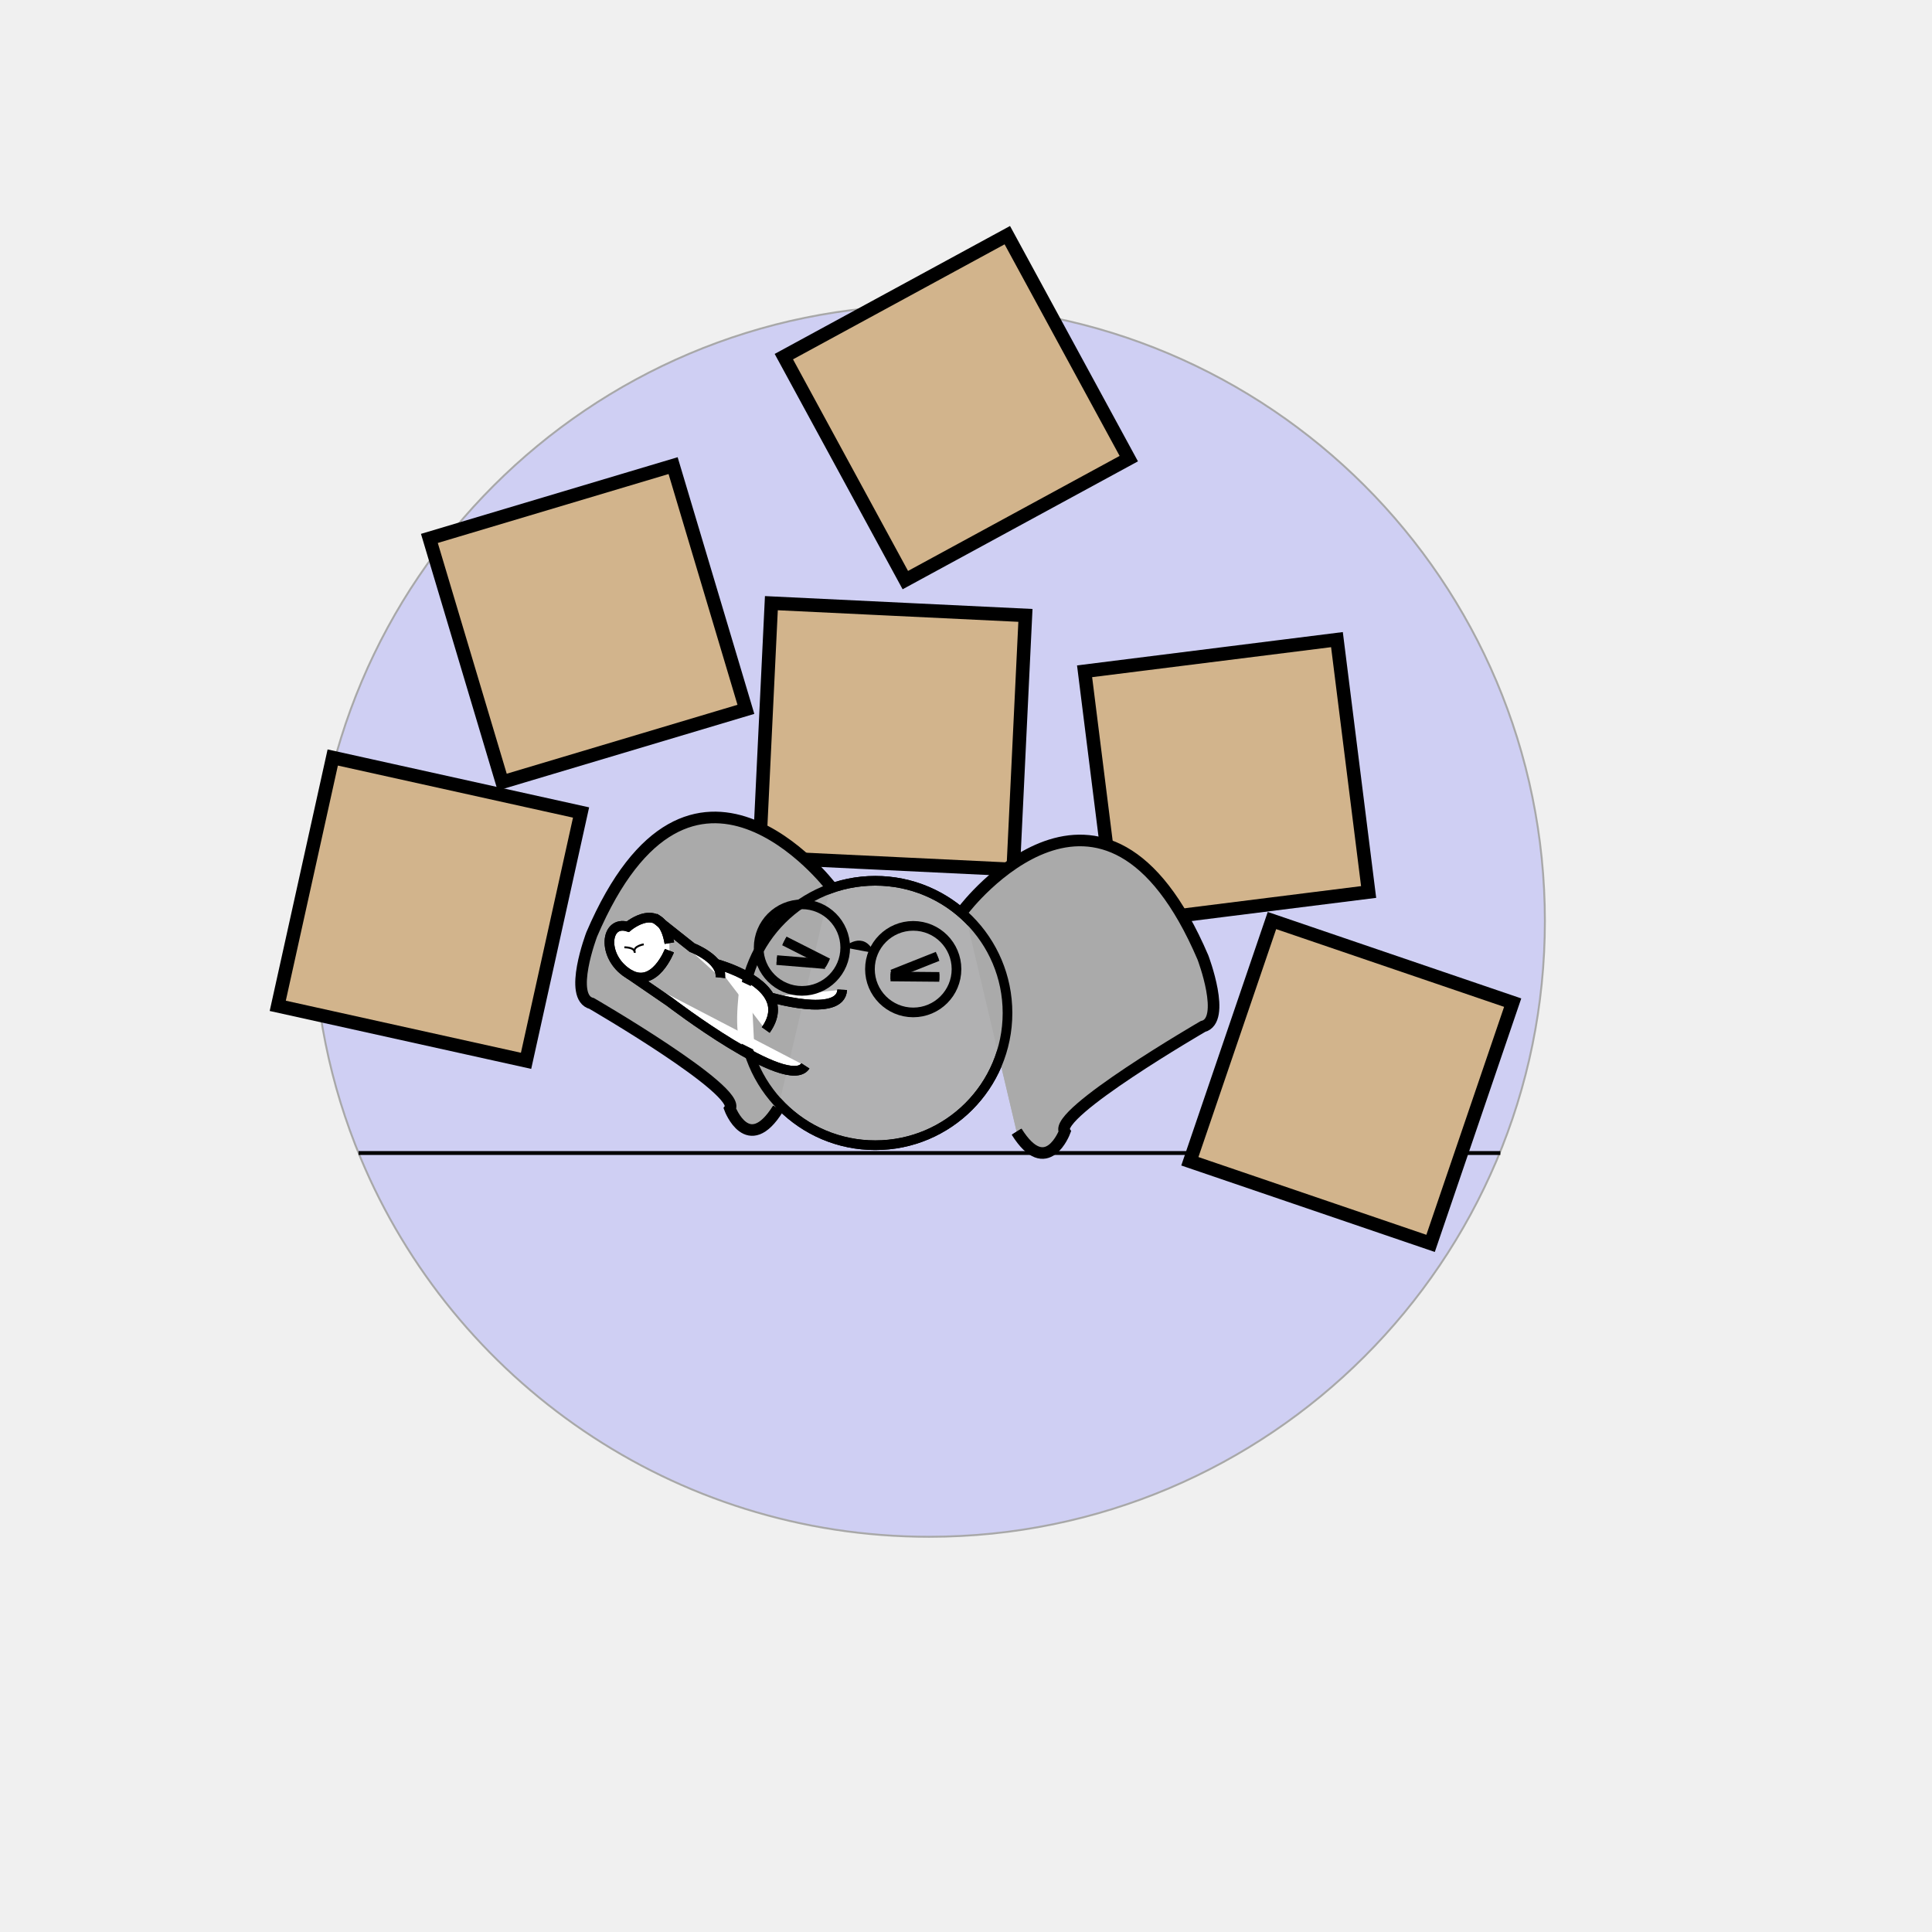
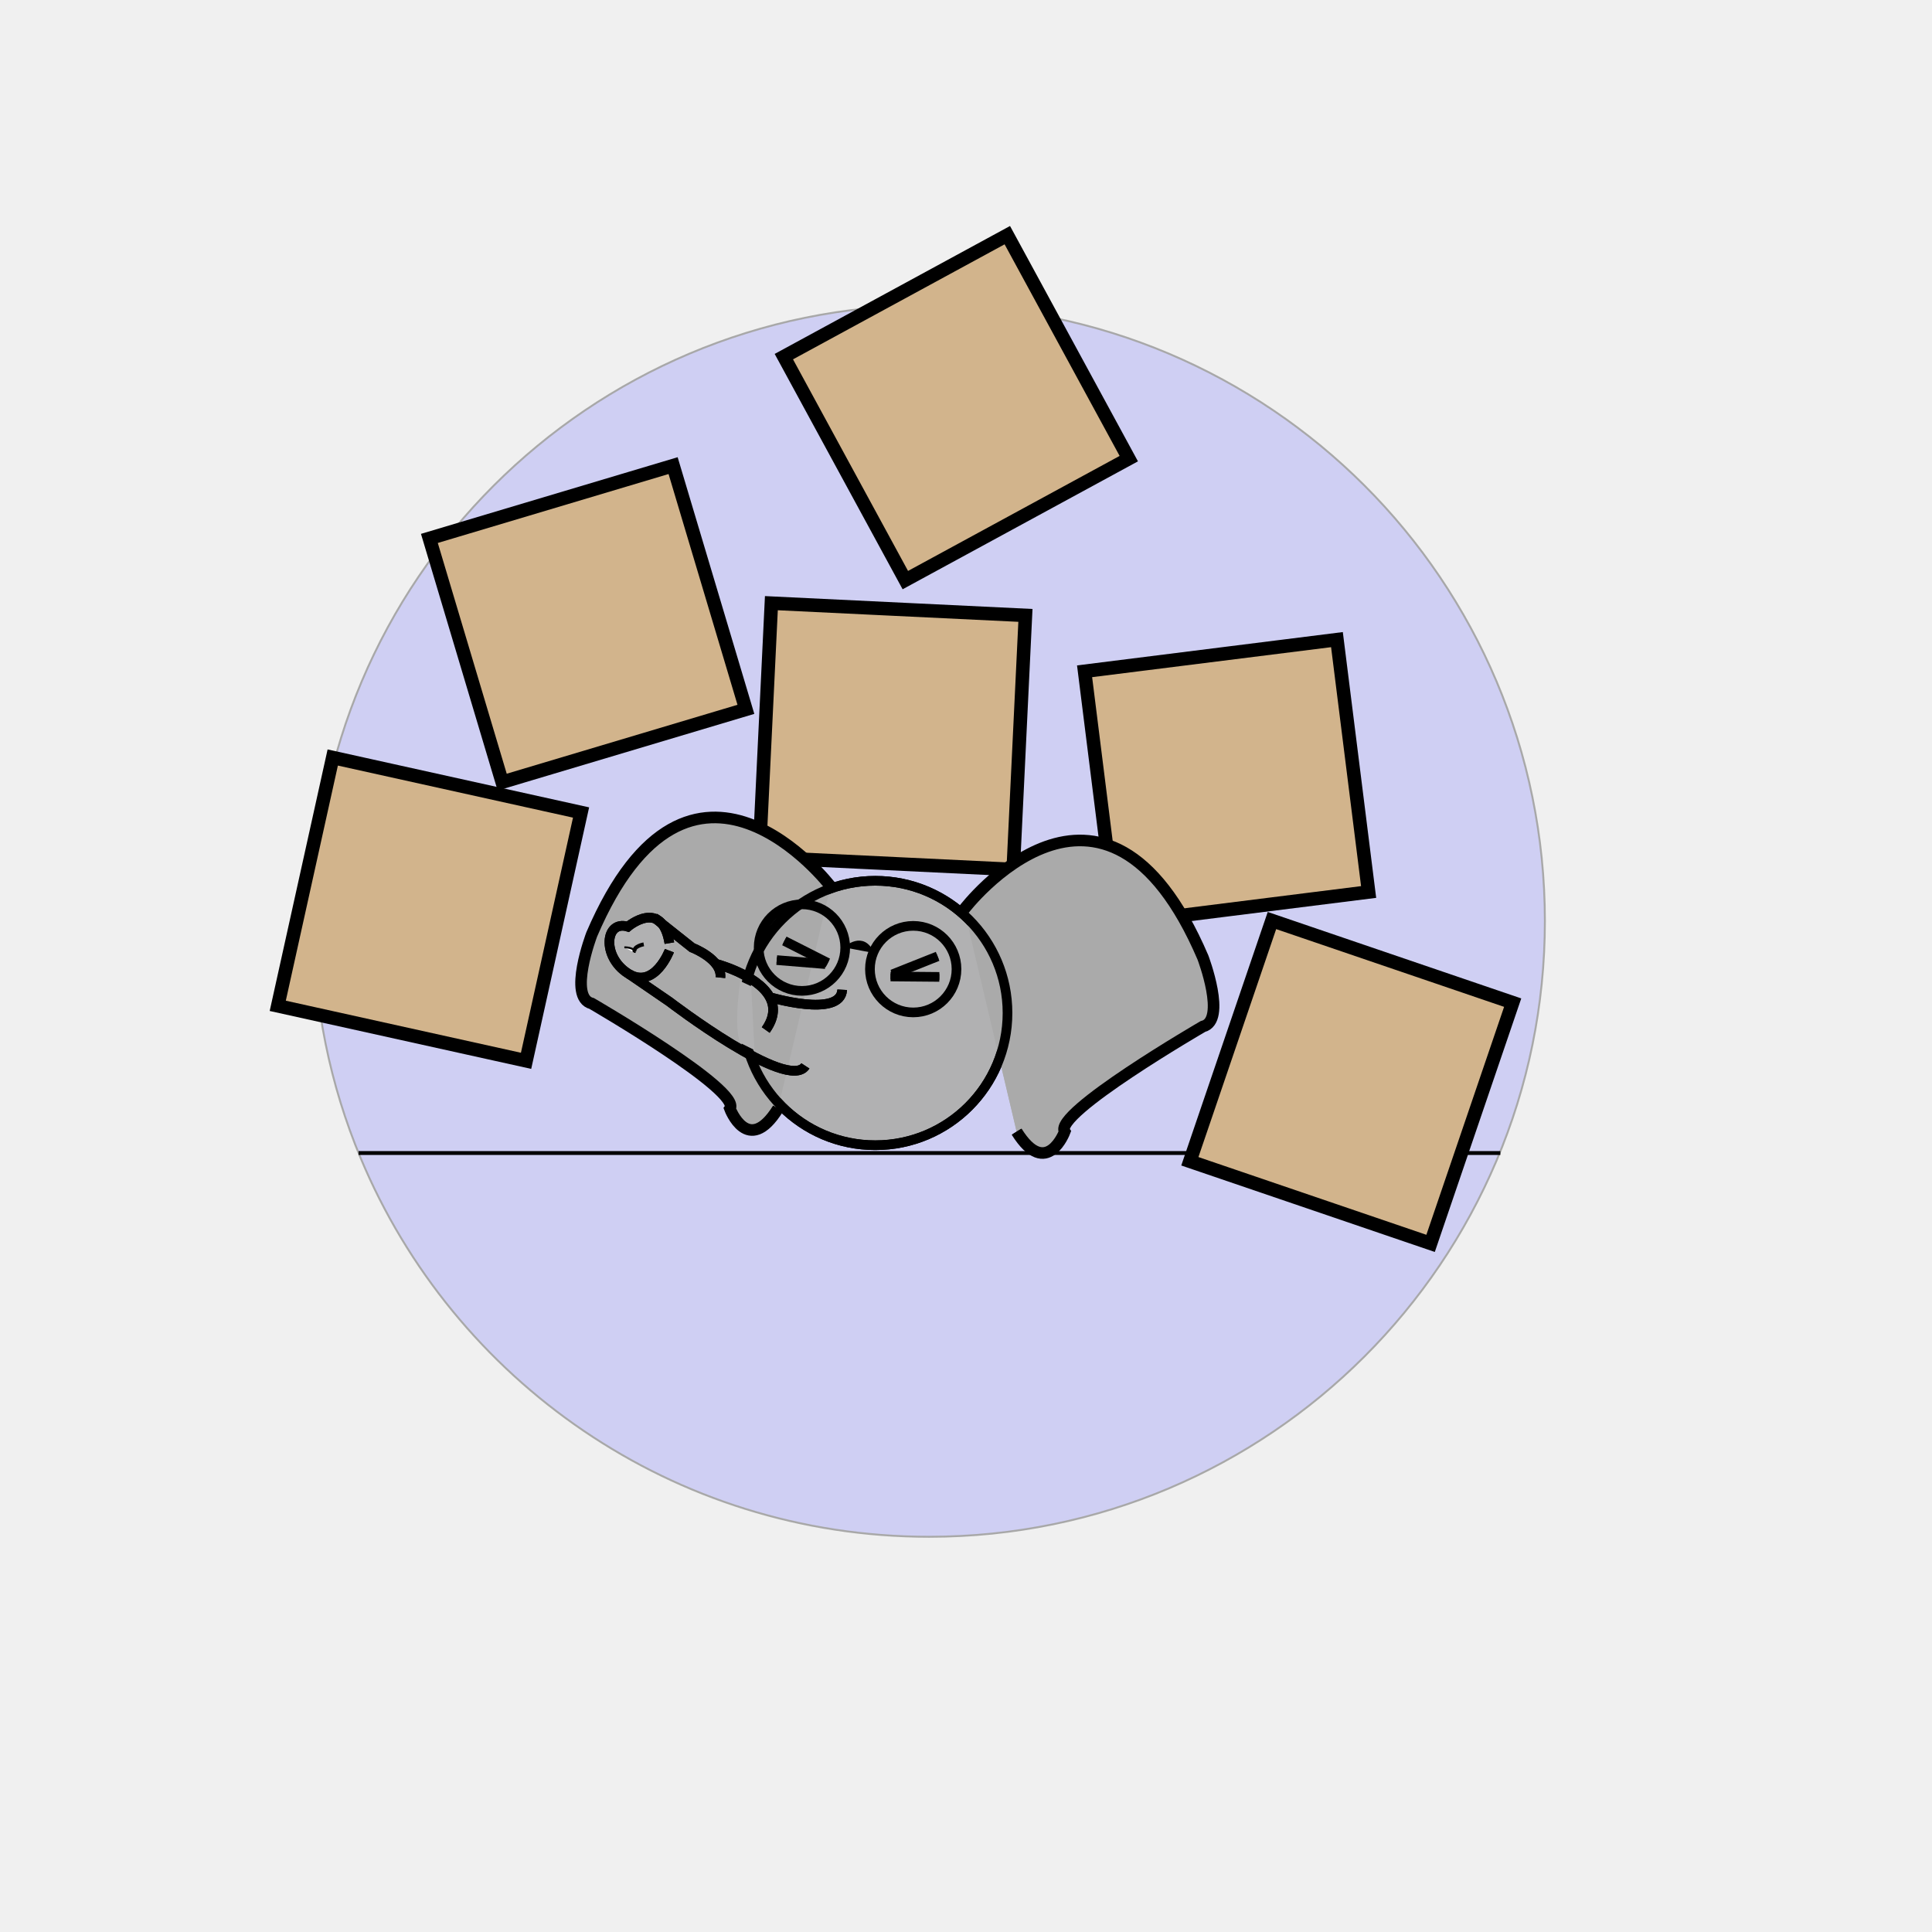
<svg xmlns="http://www.w3.org/2000/svg" version="1.1" x="0px" y="0px" viewBox="0 0 1000 1000" enable-background="new 0 0 1000 1000" xml:space="preserve">
  <g id="Layer_2">
    <g id="Layer_x5F_1" display="none">
      <path fill="#FFFFFF" stroke="#000000" stroke-width="4" stroke-miterlimit="10" d="M444.525,594.475c0,6.627-5.373,12-12,12    H331.102c-6.627,0-12-5.373-12-12V348.983c0-6.627,5.373-12,12-12h101.424c6.627,0,12,5.373,12,12L444.525,594.475    L444.525,594.475z" />
      <path fill="#FFFFFF" stroke="#000000" stroke-width="4" stroke-miterlimit="10" d="M656.459,594.475c0,6.627-5.373,12-12,12    H543.034c-6.627,0-12-5.373-12-12V348.983c0-6.627,5.373-12,12-12h101.425c6.627,0,12,5.373,12,12V594.475z" />
      <path fill="#FFFFFF" stroke="#000000" stroke-width="4" stroke-miterlimit="10" d="M569.949,515.729c0,6.627-5.373,12-12,12    H456.525c-6.627,0-12-5.373-12-12V270.237c0-6.627,5.373-12,12-12h101.424c6.627,0,12,5.373,12,12V515.729z" />
      <path display="inline" fill="#FFFFFF" stroke="#000000" stroke-width="5" stroke-miterlimit="10" d="M723.729,521.118    c0,13.259-10.744,24-24,24H300.271c-13.255,0-24-10.741-24-24V318.272c0-13.254,10.745-24,24-24h399.457c13.256,0,24,10.746,24,24    L723.729,521.118L723.729,521.118z" />
      <path display="inline" fill="#FFFFFF" stroke="#000000" stroke-width="3" stroke-miterlimit="10" d="M686.171,483.661    c0,13.259-10.744,24-24,24H333.898c-13.255,0-24-10.741-24-24V350.308c0-13.254,10.745-24,24-24h328.272c13.256,0,24,10.746,24,24    V483.661z" />
      <path id="vecmap" fill="none" stroke="#000000" stroke-width="9" stroke-miterlimit="10" d="M348.052,427.712    c0,31.853,20.468,57.628,45.763,57.628" />
      <path id="vecmap_1_" display="inline" fill="none" stroke="#000000" stroke-width="4" stroke-miterlimit="10" d="M584.477,549.118    c0,44.97,39.42,81.355,88.135,81.355" />
      <path id="vecmap_2_" display="inline" fill="none" stroke="#000000" stroke-width="4" stroke-miterlimit="10" d="M412.609,545.118    c0,44.97-39.42,81.355-88.135,81.355" />
      <g display="inline">
        <line id="vecmap_3_" fill="none" stroke="#000000" stroke-width="3" stroke-miterlimit="10" x1="317.407" y1="356.645" x2="678.425" y2="356.645" />
      </g>
      <g display="inline">
        <line id="vecmap_4_" fill="none" stroke="#000000" stroke-width="3" stroke-miterlimit="10" x1="368.543" y1="365.119" x2="368.543" y2="497.322" />
      </g>
      <g display="inline">
        <line id="vecmap_5_" fill="none" stroke="#000000" stroke-width="3" stroke-miterlimit="10" x1="637.713" y1="365.119" x2="637.713" y2="497.322" />
      </g>
      <g display="inline">
        <rect id="vecmaprec" x="317.407" y="385.323" fill="#FFFFFF" stroke="#000000" stroke-width="3" stroke-miterlimit="10" width="355.205" height="80" />
      </g>
      <g display="inline">
        <line fill="none" stroke="#000000" stroke-width="3" stroke-miterlimit="10" x1="317.407" y1="465.323" x2="672.611" y2="465.323" />
      </g>
    </g>
    <text transform="matrix(1 0 0 1 461.9832 703.8977)" display="none" enable-background="new    " font-family="'MyriadPro-Regular'" font-size="72">3X</text>
    <path display="none" fill="#E4E4EF" stroke="#000000" stroke-width="2" stroke-miterlimit="10" d="M383.59,609.331   c0,0,41.716-44.212,15.288,15.766" />
    <g id="Layer_2_1_">
	</g>
    <path display="none" fill="#FFFFFF" stroke="#000000" stroke-miterlimit="10" d="M402.192,453.01c0,0,24.069-39.32,57.084,0   C459.277,453.01,431.339,431.426,402.192,453.01z" />
    <path display="none" opacity="0.3" stroke="#000000" stroke-miterlimit="10" d="M480.914,795.437   c-132.544,0-246.19-80.907-294.245-196.03" />
    <path display="none" opacity="0.3" stroke="#000000" stroke-miterlimit="10" d="M775.5,598.582   C727.645,714.14,613.771,795.437,480.914,795.437" />
    <path display="none" opacity="0.3" stroke="#000000" stroke-miterlimit="10" d="M186.669,599.406   c-15.765-37.762-24.472-79.207-24.472-122.687c0-176.022,142.693-318.715,318.717-318.715   c176.021,0,318.714,142.693,318.714,318.715c0,43.162-8.581,84.32-24.128,121.862" />
    <path opacity="0.3" fill="#8383FC" stroke="#000000" stroke-miterlimit="10" d="M186.668,599.409   c-15.765-37.764-24.471-79.21-24.471-122.689c0-176.022,142.693-318.715,318.717-318.715   c176.021,0,318.714,142.693,318.714,318.715c0,176.023-142.693,318.717-318.714,318.717   C348.37,795.437,234.724,714.531,186.668,599.409" />
    <rect x="434.067" y="423.196" display="none" fill="#FFFFFF" stroke="#000000" stroke-width="3" stroke-miterlimit="10" width="23.706" height="96.688" />
    <rect x="487.944" y="426.258" display="none" fill="#FFFFFF" stroke="#000000" stroke-width="3" stroke-miterlimit="10" width="23.706" height="96.688" />
    <path display="none" fill="#FFFFFF" stroke="#000000" stroke-width="3" stroke-miterlimit="10" d="M366.166,571.086   c0,0,91.638-149.705,217.337,0C583.503,571.086,477.138,488.908,366.166,571.086z" />
    <path fill="#FFFFFF" stroke="#000000" stroke-miterlimit="10" d="M607.556,413.29" />
    <g display="none">
      <path display="inline" fill="#FFFFFF" stroke="#000000" stroke-width="3" stroke-miterlimit="10" d="M366.166,372.73    c0,0,91.638,149.704,217.337,0C583.503,372.73,477.138,454.907,366.166,372.73z" />
    </g>
    <g display="none">
      <rect x="383.333" y="392.668" display="inline" fill="#FFFFFF" stroke="#000000" stroke-width="4" stroke-miterlimit="10" width="54.666" height="54.666" />
      <rect x="509.333" y="392.668" display="inline" fill="#FFFFFF" stroke="#000000" stroke-width="4" stroke-miterlimit="10" width="54.666" height="54.666" />
    </g>
    <path display="none" fill="none" stroke="#000000" stroke-miterlimit="10" d="M441.333,487.664c0,0-9.666,0.335-14-5.333   c0,0-9,1-12.333-4" />
    <path stroke="#000000" stroke-miterlimit="10" d="M278.348,551.485" />
    <path fill="#FFFFFF" stroke="#000000" stroke-miterlimit="10" d="M372.923,498.693" />
    <g>
      <path fill="#FFFFFF" stroke="#000000" stroke-miterlimit="10" d="M428.999,472.001c0,0-2.553,6.702-7.035,4.181    c-0.099-0.056-0.198-0.116-0.298-0.181c-4.667-3-4-9.469,0-8.234c0,0,6-5.099,7.333,2.901" />
      <path fill="#FFFFFF" stroke="#000000" stroke-miterlimit="10" d="M426.333,466.165l6.667,5.292c0,0,5.333,2.04,5,5.292" />
      <path fill="#FFFFFF" stroke="#000000" stroke-miterlimit="10" d="M421.964,476.181l7.035,4.819c0,0,20.937,16.031,24,11.334" />
      <path fill="#FFFFFF" stroke="#000000" stroke-miterlimit="10" d="M437.014,474.259c0,0,7.418,1.893,9.656,5.868    c0.907,1.611,0.963,3.564-0.671,5.872" />
      <path fill="#FFFFFF" stroke="#000000" stroke-miterlimit="10" d="M446.502,480.143c0,0,12.723,3.835,12.994-1.247" />
    </g>
    <line fill="none" stroke="#000000" stroke-width="2" stroke-miterlimit="10" x1="776.58" y1="596.801" x2="185.595" y2="596.801" />
    <rect x="238.339" y="257.114" transform="matrix(-0.9582 0.2862 -0.2862 -0.9582 688.0383 545.3075)" fill="#D2B48C" stroke="#000000" stroke-width="7" stroke-miterlimit="10" width="131.651" height="131.651" />
    <rect x="156.429" y="404.732" transform="matrix(-0.9763 -0.2162 0.2162 -0.9763 337.5119 978.0389)" fill="#D2B48C" stroke="#000000" stroke-width="7" stroke-miterlimit="10" width="131.65" height="131.652" />
    <polygon fill="#D2B48C" stroke="#000000" stroke-width="7" stroke-miterlimit="10" points="399.263,312.198 530.76,318.528    524.432,450.028 392.93,443.698  " />
    <rect x="429.178" y="145.175" transform="matrix(-0.8786 0.4776 -0.4776 -0.8786 1030.673 159.961)" fill="#D2B48C" stroke="#000000" stroke-width="7" stroke-miterlimit="10" width="131.649" height="131.653" />
    <polygon fill="#D2B48C" stroke="#000000" stroke-width="7" stroke-miterlimit="10" points="561.38,347.457 692.004,331.067    708.398,461.695 577.768,478.085  " />
    <polygon fill="#D2B48C" stroke="#000000" stroke-width="7" stroke-miterlimit="10" points="658.358,476.469 782.958,518.962    740.469,643.573 615.862,601.074  " />
    <g>
      <g>
        <circle fill="#B1B1B2" cx="453.046" cy="524.33" r="68.437" />
        <path fill="#B1B1B2" d="M429.908,458.761c0,0-72.309-94.856-123.626,24.884c0,0-12.438,32.651,0,35.765     c0,0,77.751,45.097,71.53,54.429c0,0,9.331,24.879,24.884,0" />
        <path fill="#B1B1B2" d="M498.995,470.667c0,0,72.309-94.856,123.626,24.884c0,0,12.438,32.652,0,35.765     c0,0-77.751,45.097-71.53,54.429c0,0-9.331,24.879-24.884,0" />
        <g>
          <polygon display="none" fill="#B1B1B2" points="348.741,482.385 330.151,506.198 392.614,542.169 394.278,521.908     " />
          <path fill="#B1B1B2" d="M346.482,492.071c0,0-7.487,19.657-20.633,12.262c-0.29-0.163-0.58-0.341-0.874-0.53      c-13.688-8.798-11.731-27.772,0-24.15c0,0,17.596-14.954,21.507,8.509" />
          <path fill="#B1B1B2" d="M338.662,474.956l19.552,15.52c0,0,15.641,5.983,14.665,15.521" />
          <path fill="#B1B1B2" d="M325.849,504.332l20.633,14.135c0,0,61.407,47.018,70.39,33.241" />
          <path fill="#B1B1B2" d="M369.99,498.693c0,0,21.756,5.551,28.321,17.211c2.661,4.726,2.824,10.454-1.969,17.222" />
          <path fill="#B1B1B2" d="M397.817,515.952c0,0,37.314,11.247,38.11-3.658" />
        </g>
        <line fill="#B1B1B2" x1="461.844" y1="504.332" x2="485.307" y2="495.004" />
        <line fill="#B1B1B2" x1="460.95" y1="505.423" x2="486.201" y2="505.644" />
        <circle fill="#B1B1B2" cx="472.682" cy="501.625" r="22.401" />
        <circle fill="#B1B1B2" cx="415.086" cy="490.475" r="22.401" />
        <line fill="#B1B1B2" x1="427.209" y1="499.01" x2="402.043" y2="496.946" />
        <line fill="#B1B1B2" x1="428.494" y1="498.429" x2="405.97" y2="487.015" />
      </g>
      <g>
        <circle fill="#B1B1B2" stroke="#000000" stroke-width="5" stroke-miterlimit="10" cx="453.046" cy="524.33" r="68.437" />
        <path fill="#AAAAAA" stroke="#000000" stroke-width="6" stroke-miterlimit="10" d="M429.908,458.761     c0,0-72.309-94.856-123.626,24.884c0,0-12.438,32.651,0,35.765c0,0,77.751,45.097,71.53,54.429c0,0,9.331,24.879,24.884,0" />
        <path fill="#AAAAAA" stroke="#000000" stroke-width="6" stroke-miterlimit="10" d="M498.995,470.667     c0,0,72.309-94.856,123.626,24.884c0,0,12.438,32.652,0,35.765c0,0-77.751,45.097-71.53,54.429c0,0-9.331,24.879-24.884,0" />
        <g>
          <polygon display="none" fill="#FFFFFF" points="348.741,482.385 330.151,506.198 392.614,542.169 394.278,521.908     " />
-           <path fill="#FFFFFF" stroke="#000000" stroke-width="5" stroke-miterlimit="10" d="M346.482,492.071      c0,0-7.487,19.657-20.633,12.262c-0.29-0.163-0.58-0.341-0.874-0.53c-13.688-8.798-11.731-27.772,0-24.15      c0,0,17.596-14.954,21.507,8.509" />
-           <path fill="#FFFFFF" stroke="#000000" stroke-width="5" stroke-miterlimit="10" d="M338.662,474.956l19.552,15.52      c0,0,15.641,5.983,14.665,15.521" />
-           <path fill="#FFFFFF" stroke="#000000" stroke-width="5" stroke-miterlimit="10" d="M325.849,504.332l20.633,14.135      c0,0,61.407,47.018,70.39,33.241" />
-           <path fill="#FFFFFF" stroke="#000000" stroke-width="5" stroke-miterlimit="10" d="M369.99,498.693      c0,0,21.756,5.551,28.321,17.211c2.661,4.726,2.824,10.454-1.969,17.222" />
-           <path fill="#FFFFFF" stroke="#000000" stroke-width="5" stroke-miterlimit="10" d="M397.817,515.952      c0,0,37.314,11.247,38.11-3.658" />
+           <path fill="#B1B1B2" stroke="#000000" stroke-width="5" stroke-miterlimit="10" d="M346.482,492.071      c0,0-7.487,19.657-20.633,12.262c-0.29-0.163-0.58-0.341-0.874-0.53c-13.688-8.798-11.731-27.772,0-24.15      c0,0,17.596-14.954,21.507,8.509" />
+           <path fill="none" stroke="#000000" stroke-width="5" stroke-miterlimit="10" d="M338.662,474.956l19.552,15.52      c0,0,15.641,5.983,14.665,15.521" />
+           <path fill="none" stroke="#000000" stroke-width="5" stroke-miterlimit="10" d="M325.849,504.332l20.633,14.135      c0,0,61.407,47.018,70.39,33.241" />
+           <path fill="none" stroke="#000000" stroke-width="5" stroke-miterlimit="10" d="M369.99,498.693c0,0,21.756,5.551,28.321,17.211      c2.661,4.726,2.824,10.454-1.969,17.222" />
+           <path fill="none" stroke="#000000" stroke-width="5" stroke-miterlimit="10" d="M397.817,515.952c0,0,37.314,11.247,38.11-3.658      " />
        </g>
        <line fill="none" stroke="#000000" stroke-width="3" stroke-miterlimit="10" x1="461.844" y1="504.332" x2="485.307" y2="495.004" />
        <line fill="none" stroke="#000000" stroke-width="3" stroke-miterlimit="10" x1="460.95" y1="505.423" x2="486.201" y2="505.644" />
        <circle fill="none" stroke="#000000" stroke-width="4" stroke-miterlimit="10" cx="472.682" cy="501.625" r="22.401" />
        <circle fill="none" stroke="#000000" stroke-width="4" stroke-miterlimit="10" cx="415.086" cy="490.475" r="22.401" />
        <line fill="none" stroke="#000000" stroke-width="3" stroke-miterlimit="10" x1="427.209" y1="499.01" x2="402.043" y2="496.946" />
        <line fill="none" stroke="#000000" stroke-width="3" stroke-miterlimit="10" x1="428.494" y1="498.429" x2="405.97" y2="487.015" />
      </g>
      <g>
        <circle fill="none" stroke="#000000" stroke-width="5" stroke-miterlimit="10" cx="453.046" cy="524.33" r="68.437" />
        <path fill="none" stroke="#000000" stroke-width="5" stroke-miterlimit="10" d="M429.908,458.761     c0,0-72.309-94.856-123.626,24.884c0,0-12.438,32.651,0,35.765c0,0,77.751,45.097,71.53,54.429c0,0,9.331,24.879,24.884,0" />
        <path fill="none" stroke="#000000" stroke-width="5" stroke-miterlimit="10" d="M498.995,470.667     c0,0,72.309-94.856,123.626,24.884c0,0,12.438,32.652,0,35.765c0,0-77.751,45.097-71.53,54.429c0,0-9.331,24.879-24.884,0" />
        <g>
          <polygon display="none" fill="none" stroke="#000000" stroke-width="5" stroke-miterlimit="10" points="348.741,482.385       330.151,506.198 392.614,542.169 394.278,521.908     " />
          <path fill="none" stroke="#000000" stroke-width="5" stroke-miterlimit="10" d="M346.482,492.071      c0,0-7.487,19.657-20.633,12.262c-0.29-0.163-0.58-0.341-0.874-0.53c-13.688-8.798-11.731-27.772,0-24.15      c0,0,17.596-14.954,21.507,8.509" />
          <path fill="none" stroke="#000000" stroke-width="5" stroke-miterlimit="10" d="M338.662,474.956l19.552,15.52      c0,0,15.641,5.983,14.665,15.521" />
          <path fill="none" stroke="#000000" stroke-width="5" stroke-miterlimit="10" d="M325.849,504.332l20.633,14.135      c0,0,61.407,47.018,70.39,33.241" />
          <path fill="none" stroke="#000000" stroke-width="5" stroke-miterlimit="10" d="M369.99,498.693c0,0,21.756,5.551,28.321,17.211      c2.661,4.726,2.824,10.454-1.969,17.222" />
          <path fill="none" stroke="#000000" stroke-width="5" stroke-miterlimit="10" d="M397.817,515.952c0,0,37.314,11.247,38.11-3.658      " />
        </g>
        <line fill="none" stroke="#000000" stroke-width="5" stroke-miterlimit="10" x1="461.844" y1="504.332" x2="485.307" y2="495.004" />
        <line fill="none" stroke="#000000" stroke-width="5" stroke-miterlimit="10" x1="460.95" y1="505.423" x2="486.201" y2="505.644" />
        <circle fill="none" stroke="#000000" stroke-width="5" stroke-miterlimit="10" cx="472.682" cy="501.625" r="22.401" />
        <circle fill="none" stroke="#000000" stroke-width="5" stroke-miterlimit="10" cx="415.086" cy="490.475" r="22.401" />
        <line fill="none" stroke="#000000" stroke-width="5" stroke-miterlimit="10" x1="427.209" y1="499.01" x2="402.043" y2="496.946" />
        <line fill="none" stroke="#000000" stroke-width="5" stroke-miterlimit="10" x1="428.494" y1="498.429" x2="405.97" y2="487.015" />
      </g>
    </g>
    <path stroke="#000000" stroke-miterlimit="10" d="M437.487,490.475c0,0,9.202-8.582,14.44,2.722" />
    <path fill="#FFFFFF" stroke="#000000" stroke-miterlimit="10" d="M323.159,490.326c0,0,5.666-0.106,5.362,2.868" />
-     <path fill="#FFFFFF" stroke="#000000" stroke-miterlimit="10" d="M333.202,488.789c0,0-5.581,0.979-4.714,3.84" />
+     <path fill="#AAAAAA" stroke="#000000" stroke-width="2" stroke-miterlimit="10" d="M333.202,488.789c0,0-5.581,0.979-4.714,3.84" />
  </g>
  <g id="Layer_3">
-     <path fill="#FFFFFF" d="M383.167,507.834c0,0-3.667,23.667,0,32l7.333,3.666l-1.667-33" />
+     <path fill="#B1B1B2" d="M383.167,507.834c0,0-3.667,23.667,0,32l7.333,3.666l-1.667-33" />
  </g>
</svg>
